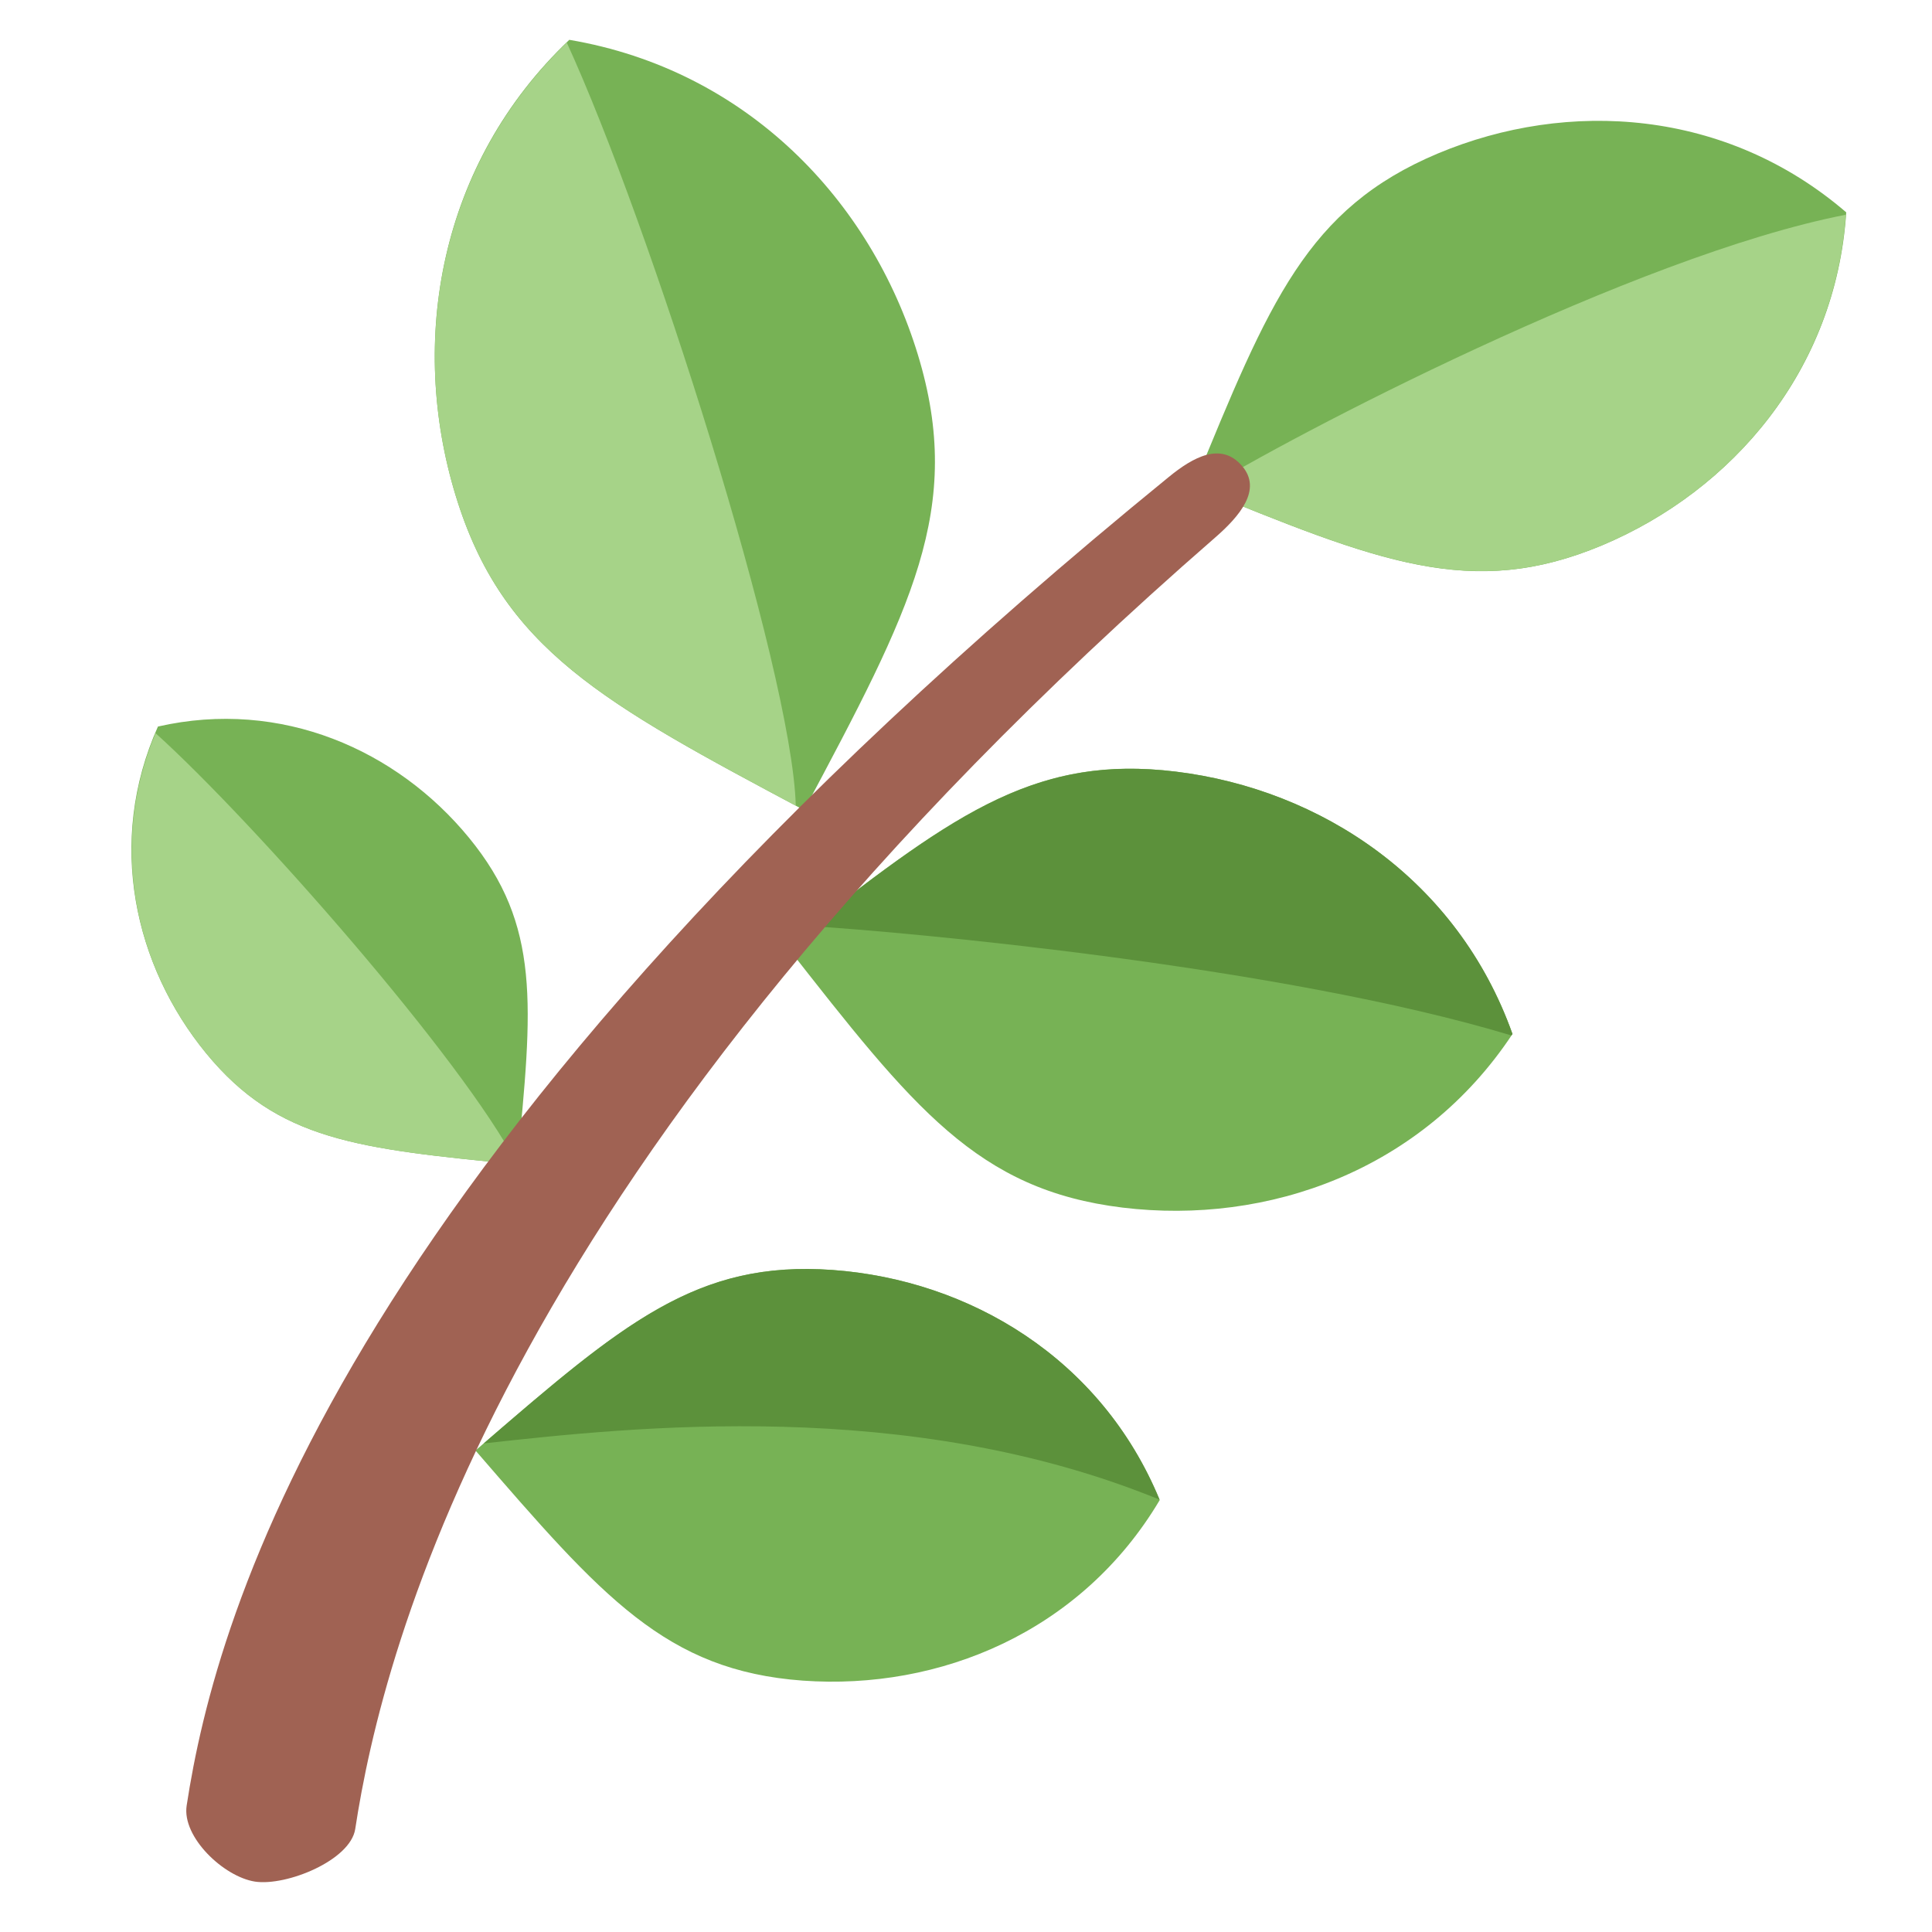
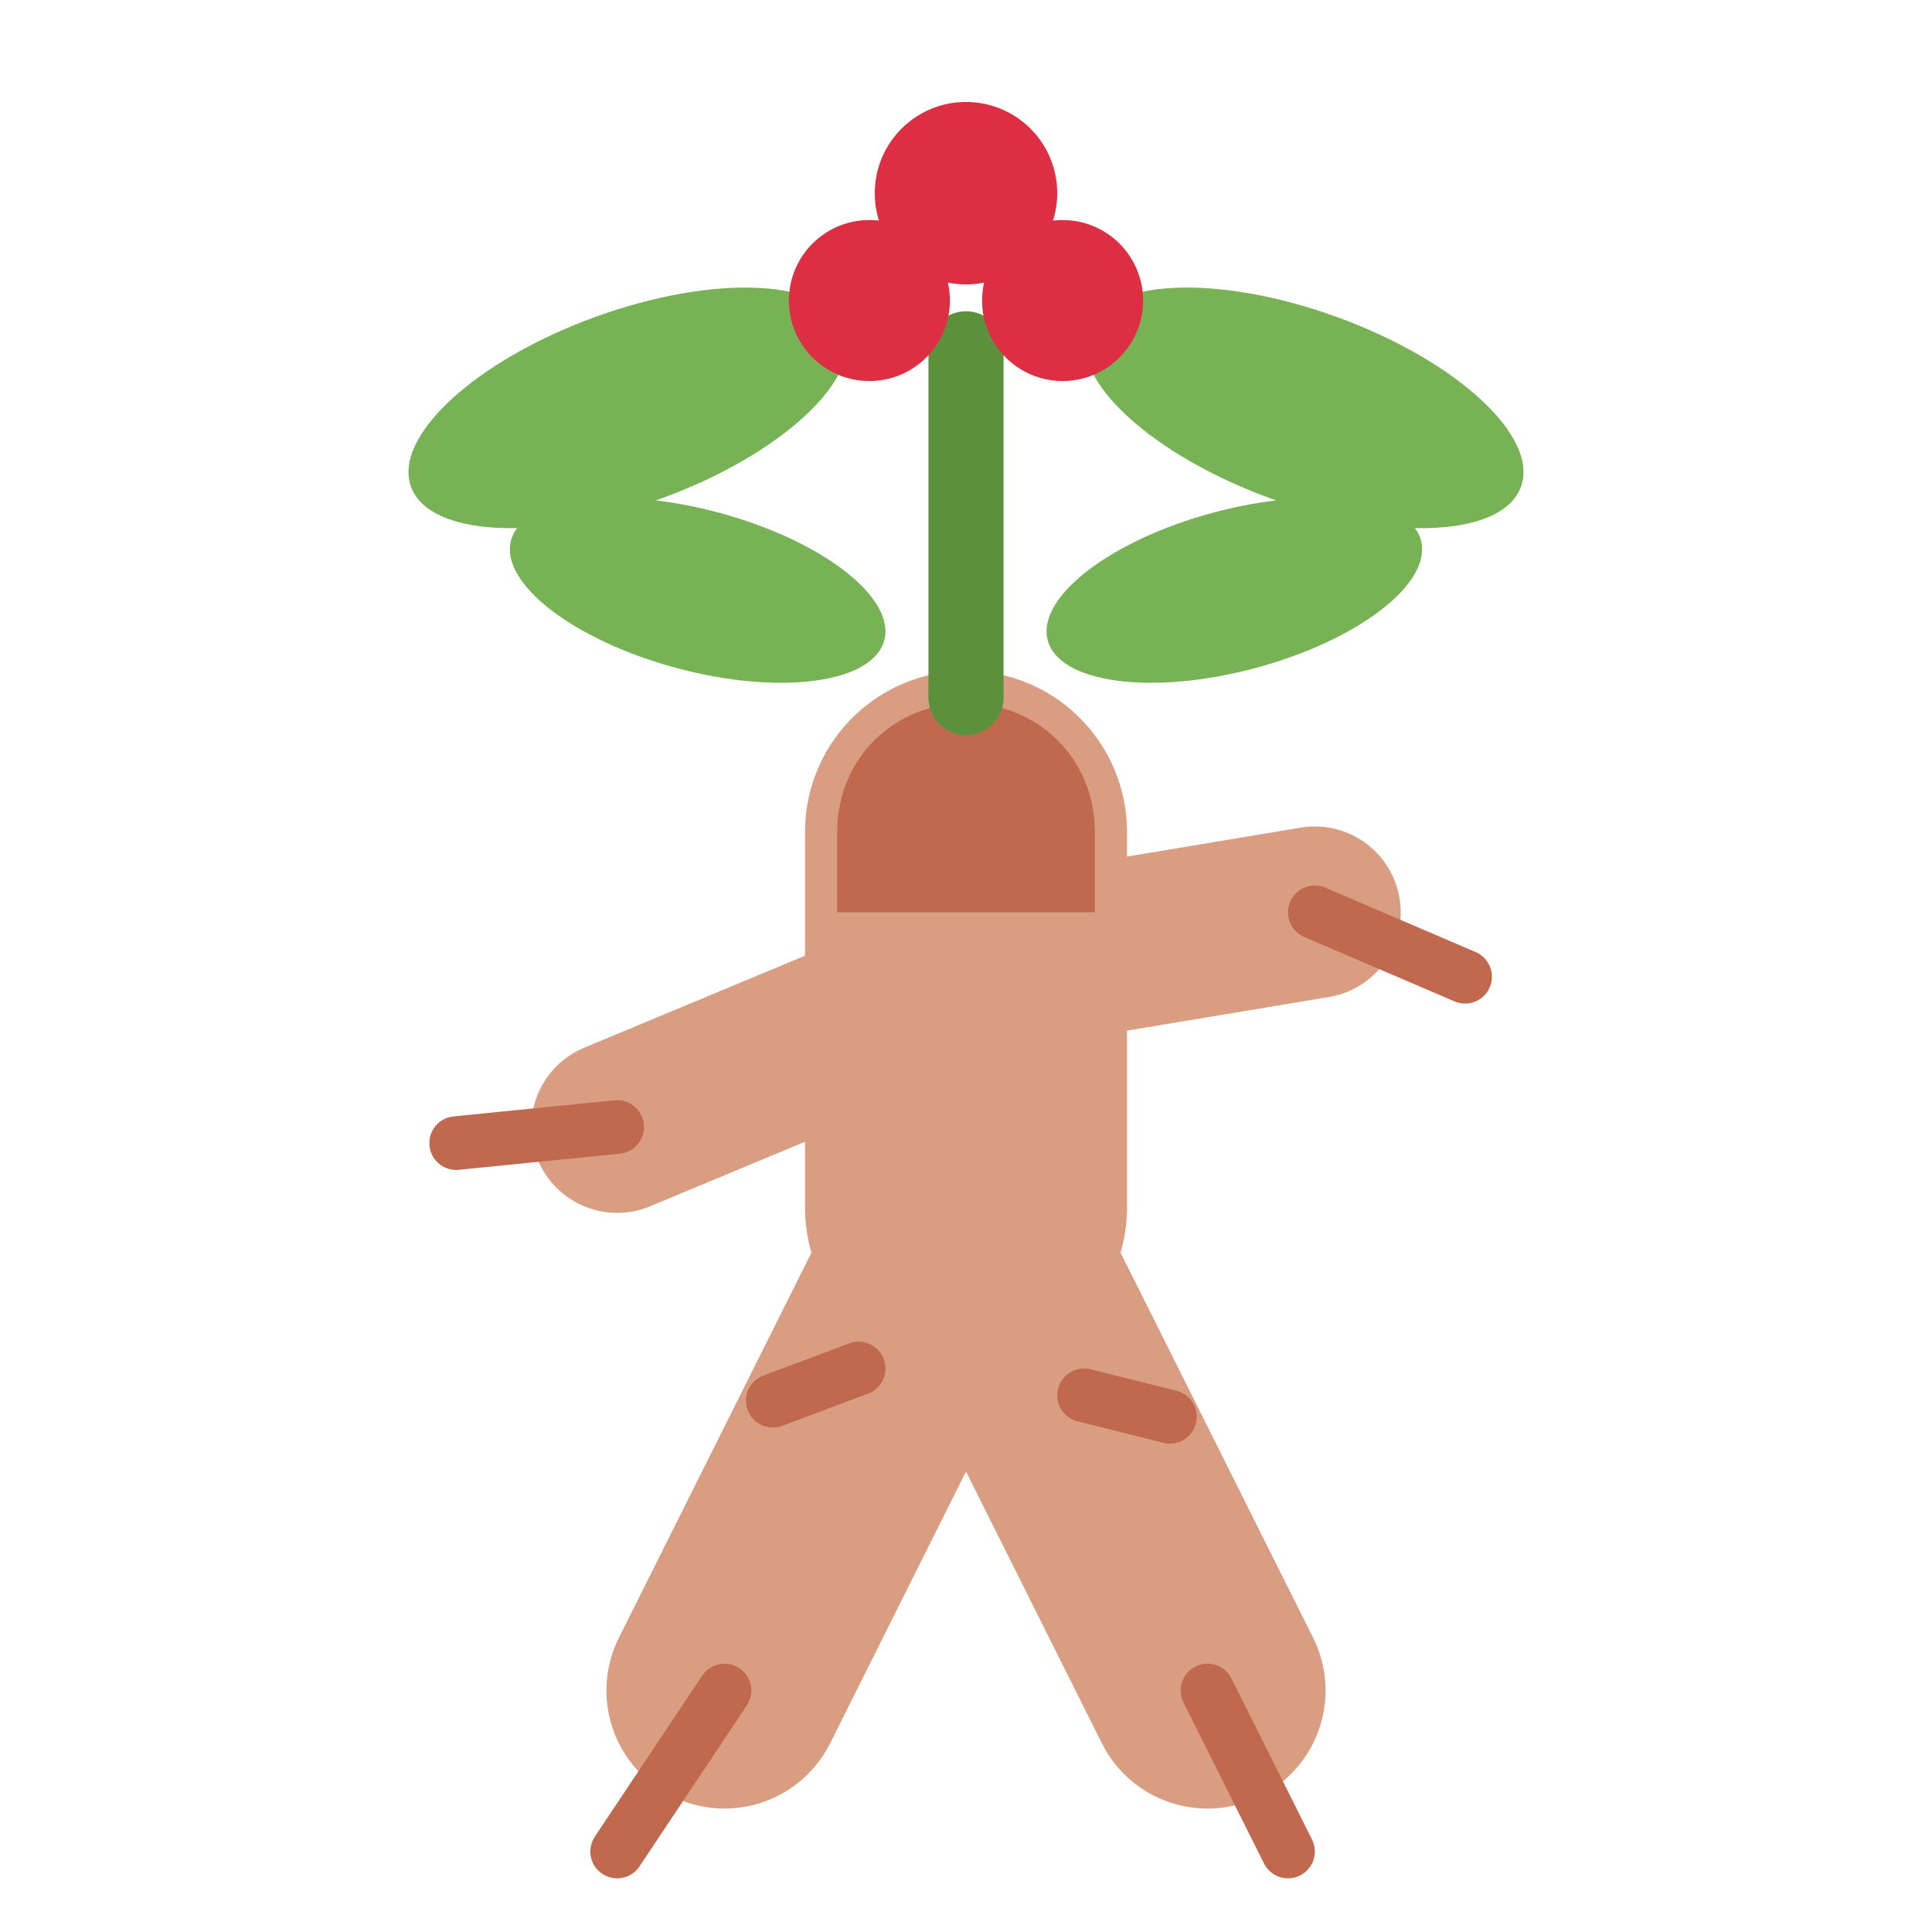
<svg xmlns="http://www.w3.org/2000/svg" viewBox="0 0 36 36">
-   <path fill="#77B255" d="M20.917 22.502c-2.706-.331-3.895-1.852-6.273-4.889 3.039-2.376 4.559-3.565 7.266-3.235 2.71.332 5.25 2.016 6.273 4.889-1.683 2.543-4.557 3.563-7.266 3.235zm-5.959 8.814c-2.549-.187-3.733-1.553-6.098-4.288 2.735-2.364 4.102-3.547 6.652-3.364 2.551.185 5.009 1.644 6.098 4.287-1.459 2.458-4.1 3.548-6.652 3.365zm-6.22-15.707c1.338 1.631 1.191 3.117.898 6.088-2.97-.294-4.456-.44-5.795-2.071-1.339-1.634-1.861-3.935-.898-6.088 2.301-.524 4.456.439 5.795 2.071zm21.116-5.448c-2.435 1.02-4.16.314-7.613-1.097 1.411-3.453 2.118-5.18 4.549-6.203 2.434-1.021 5.378-.826 7.612 1.096-.194 2.944-2.117 5.181-4.548 6.204zM17.103 6.608c.874 2.869-.124 4.742-2.119 8.488-3.745-1.996-5.619-2.994-6.494-5.864-.876-2.872-.315-6.18 2.118-8.49 3.308.561 5.619 2.993 6.495 5.866z" />
-   <path fill="#A6D388" d="M8.49 9.232c.862 2.828 2.702 3.843 6.338 5.781v-.005c-.07-2.521-2.733-10.876-4.267-14.214C8.172 3.102 7.62 6.381 8.49 9.232zm-5.592 4.429c-.89 2.118-.371 4.362.943 5.965 1.34 1.632 2.826 1.777 5.795 2.071-.997-1.937-4.911-6.388-6.738-8.036z" />
-   <path fill="#5C913B" d="M21.91 14.378c-2.563-.312-4.077.75-6.808 2.879 1.746.105 8.786.745 13.06 2.037.006-.01.015-.017.021-.027-1.023-2.873-3.563-4.557-6.273-4.889zm-.304 13.565c-1.091-2.637-3.545-4.094-6.094-4.279-2.5-.179-3.87.961-6.498 3.232 2.767-.305 7.905-.87 12.592 1.047z" />
-   <path fill="#A6D388" d="M22.421 9.137c3.327 1.359 5.043 2.024 7.432 1.024 2.419-1.018 4.332-3.239 4.542-6.16-3.922.761-10.391 4.15-11.974 5.136z" />
-   <path fill="#A06253" d="M4.751 35.061c-.584-.091-1.363-.831-1.273-1.416.546-3.562 2.858-12.168 18.298-24.755.458-.375.976-.659 1.364-.212.391.447-.052.95-.498 1.339C9.354 21.587 7.128 30.751 6.619 34.082c-.091.585-1.283 1.067-1.868.979z" />
+   <g fill="none" stroke="#D99E82" stroke-linecap="round" stroke-linejoin="round">
+     <path stroke-width="6" d="M18 15.5v7" />
+     <path stroke-width="4.4" d="M18 22.5l-4.5 9M18 22.5l4.5 9" />
+     <path stroke-width="3.2" d="M17.5 18.5l-6 2.5M18.5 18l6-1" />
+   </g>
+   <g fill="none" stroke="#C1694F" stroke-width="1" stroke-linecap="round">
+     <path d="M13.5 31.5l-2 3M22.5 31.5l1.5 3M11.5 21l-3 .3M24.5 17l2.8 1.2M16 25.5l-1.6.6M20.2 26l1.6.4" />
+   </g>
+   <path fill="#C1694F" d="M15.6 15.5c0-1.4 1.1-2.4 2.4-2.4s2.4 1 2.4 2.4v1.5h-4.8z" />
+   <path fill="none" stroke="#5C913B" stroke-width="1.4" stroke-linecap="round" d="M18 13V6.5" />
+   <g fill="#77B255">
+     <ellipse cx="11.7" cy="7.6" rx="4.3" ry="1.8" transform="rotate(-20 11.7 7.6)" />
+     <ellipse cx="13" cy="11" rx="3.6" ry="1.5" transform="rotate(15 13 11)" />
+     <ellipse cx="24.3" cy="7.6" rx="4.3" ry="1.8" transform="rotate(20 24.3 7.6)" />
+     <ellipse cx="23" cy="11" rx="3.6" ry="1.5" transform="rotate(-15 23 11)" />
+   </g>
+   <g fill="#DD2E44">
+     <circle cx="18" cy="3.6" r="1.7" />
+     <circle cx="16.2" cy="5.6" r="1.5" />
+     <circle cx="19.8" cy="5.6" r="1.5" />
+   </g>
</svg>
